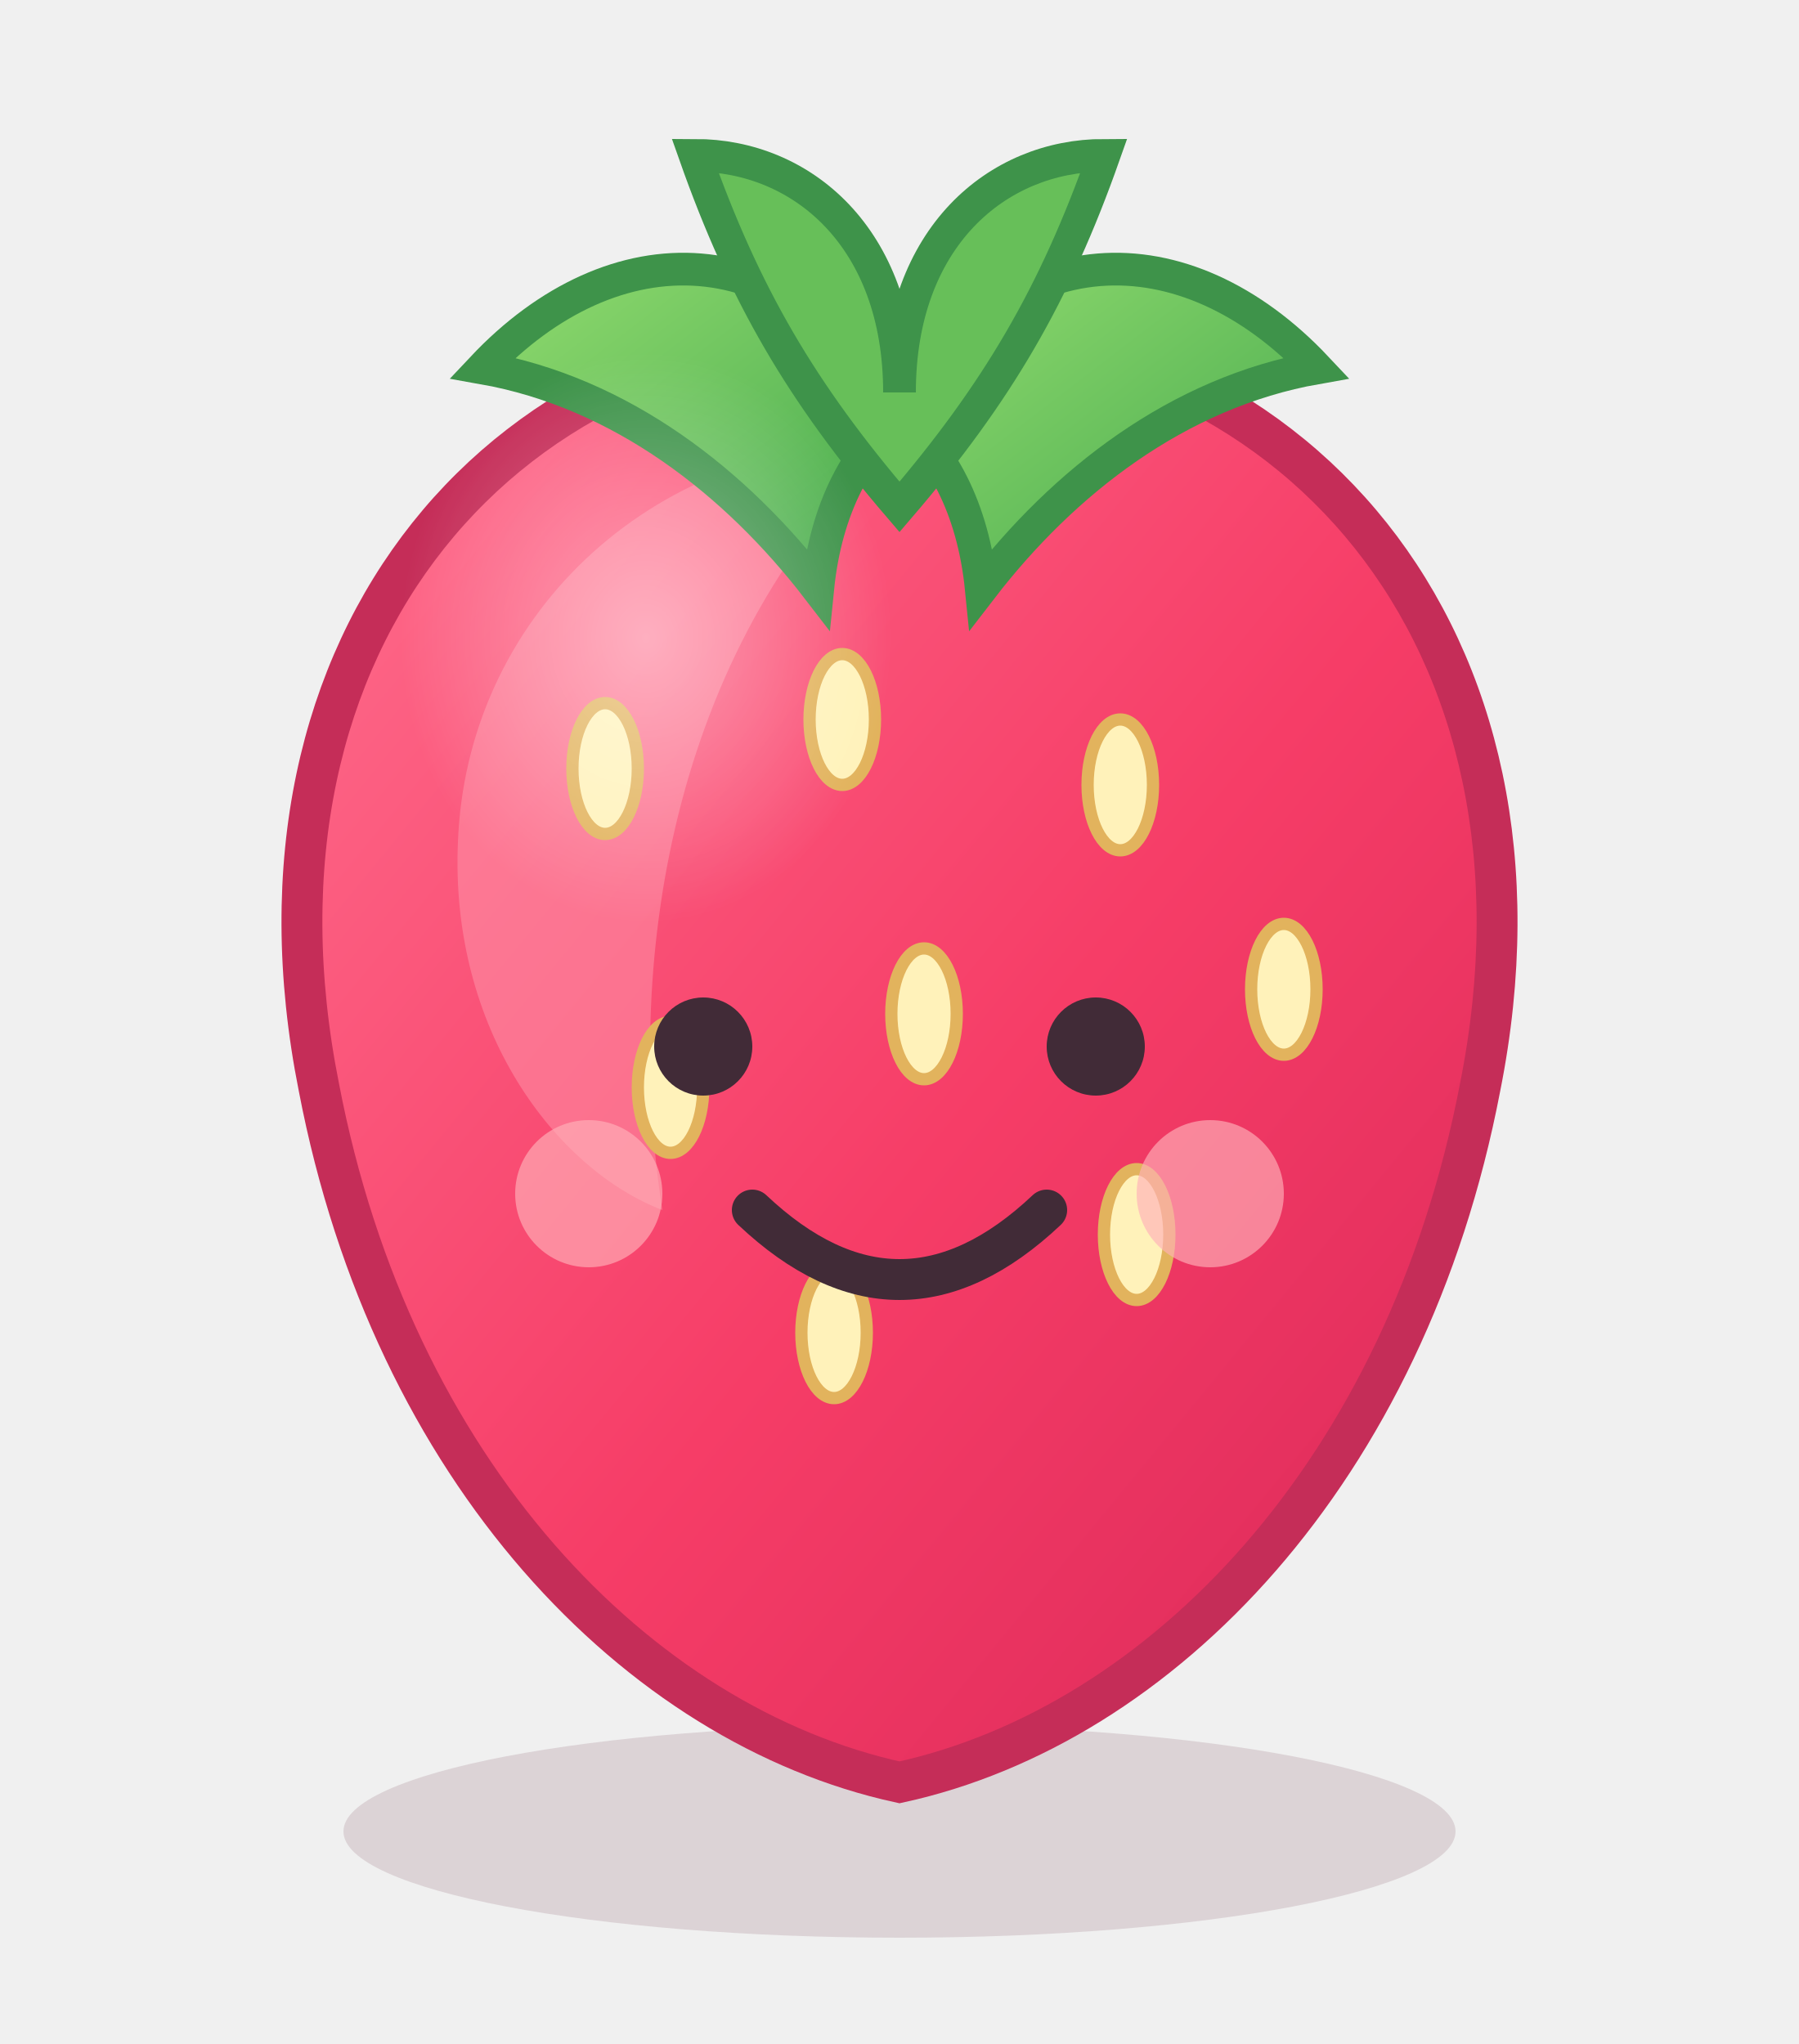
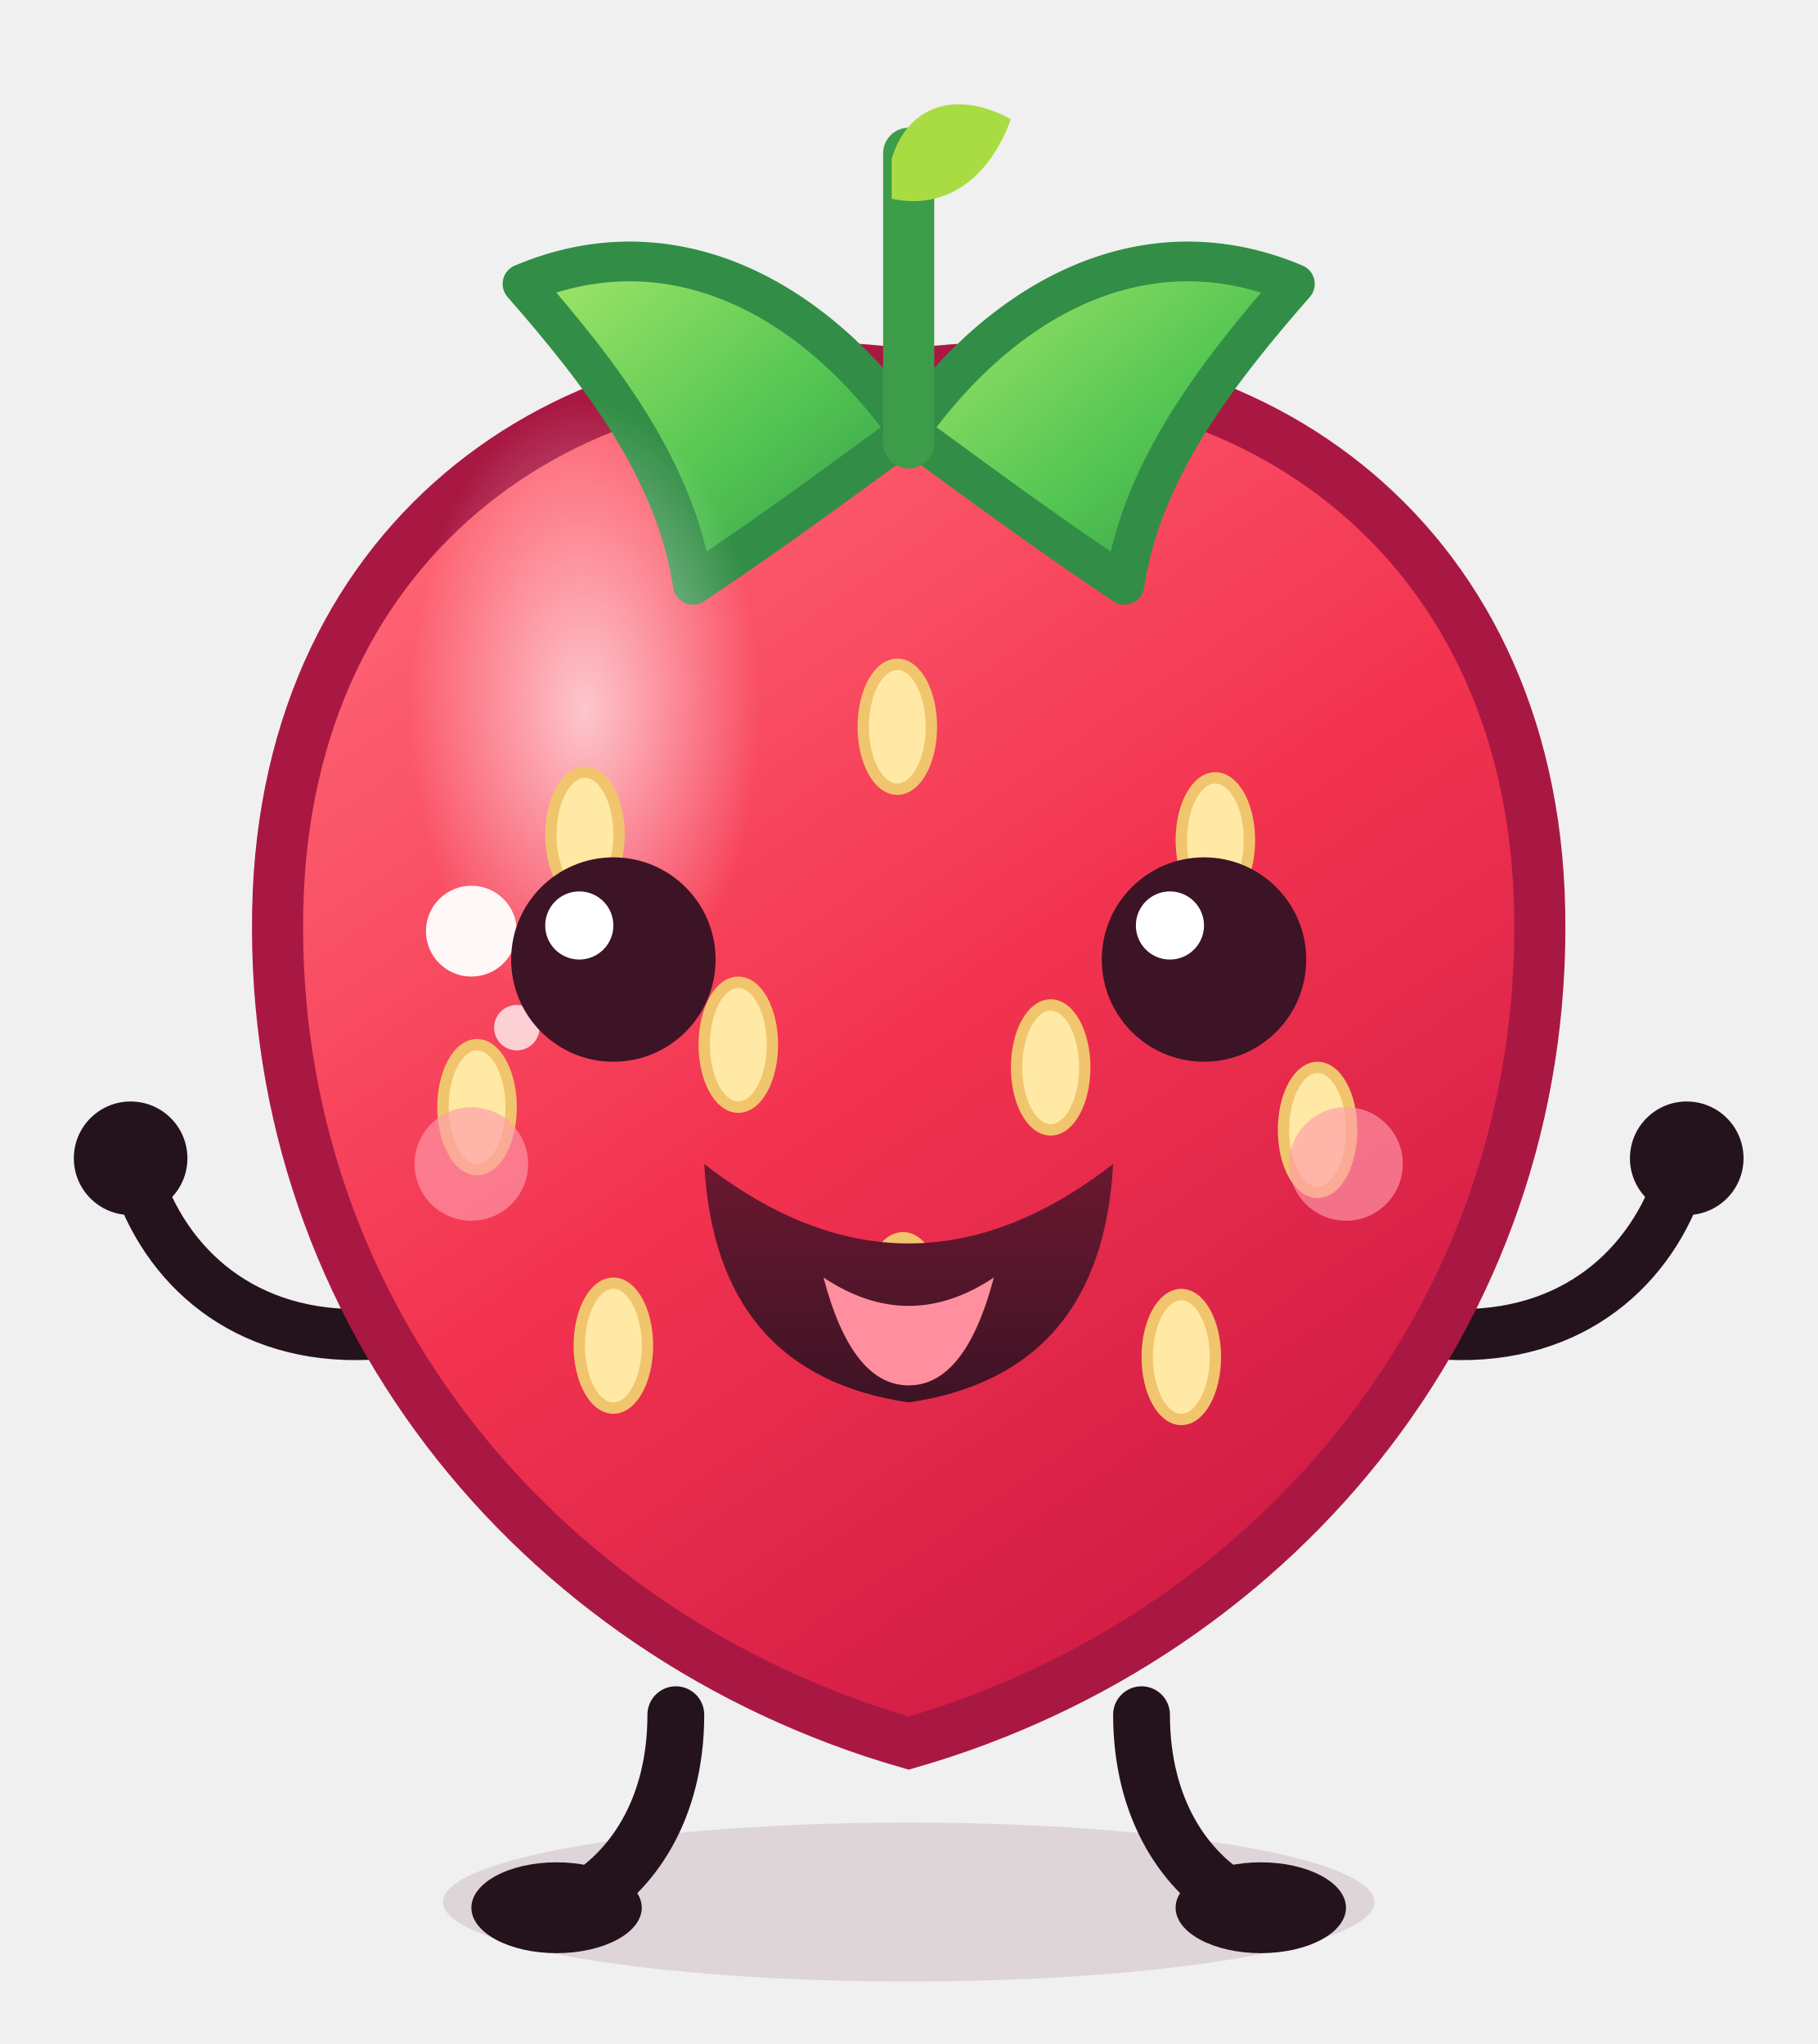
- <svg xmlns="http://www.w3.org/2000/svg" width="220" height="250" viewBox="0 0 220 250">
+ <svg xmlns="http://www.w3.org/2000/svg" width="320" height="360" viewBox="0 0 320 360">
  <defs>
-     <linearGradient id="b" x1="0" y1="0" x2="1" y2="1">
-       <stop stop-color="#ff6f8e" />
-       <stop offset=".55" stop-color="#f63d67" />
-       <stop offset="1" stop-color="#d92758" />
+     <linearGradient id="berry" x1=".18" y1="0" x2=".82" y2="1">
+       <stop stop-color="#ff6b78" />
+       <stop offset=".48" stop-color="#f33450" />
+       <stop offset="1" stop-color="#c91643" />
    </linearGradient>
-     <linearGradient id="l" x1="0" y1="0" x2="1" y2="1">
-       <stop stop-color="#91db6e" />
-       <stop offset="1" stop-color="#45a94e" />
+     <linearGradient id="leaf" x1="0" y1="0" x2="1" y2="1">
+       <stop stop-color="#a6e86a" />
+       <stop offset=".55" stop-color="#55c653" />
+       <stop offset="1" stop-color="#2f9749" />
    </linearGradient>
-     <radialGradient id="h">
-       <stop stop-color="#fff" stop-opacity=".9" />
+     <radialGradient id="shine">
+       <stop stop-color="#fff" stop-opacity=".98" />
      <stop offset="1" stop-color="#fff" stop-opacity="0" />
    </radialGradient>
+     <linearGradient id="mouth" x1="0" y1="0" x2="0" y2="1">
+       <stop stop-color="#6b1831" />
+       <stop offset="1" stop-color="#3d1324" />
+     </linearGradient>
  </defs>
-   <ellipse cx="110" cy="224" rx="68" ry="13" fill="#713b4d" opacity=".16" />
-   <path d="M110 40 C62 39 28 78 39 133 C48 180 78 211 110 218 C142 211 172 180 181 133 C192 78 158 39 110 40Z" fill="url(#b)" stroke="#c52d58" stroke-width="5" />
-   <path d="M109 54 C79 54 57 76 56 103 C55 126 68 143 81 148 C76 116 83 78 109 54Z" fill="#ff9aae" opacity=".48" />
-   <path d="M110 51 C97 28 75 28 59 45 C76 48 90 59 100 72 C101 62 105 55 110 51Z" fill="url(#l)" stroke="#3e934a" stroke-width="4" />
-   <path d="M110 51 C123 28 145 28 161 45 C144 48 130 59 120 72 C119 62 115 55 110 51Z" fill="url(#l)" stroke="#3e934a" stroke-width="4" />
-   <path d="M110 48 C110 29 98 19 85 19 C91 36 98 48 110 62 C122 48 129 36 135 19 C122 19 110 29 110 48Z" fill="#67bf59" stroke="#3e934a" stroke-width="4" />
-   <g fill="#fff2ba" stroke="#e2b35d" stroke-width="1.5">
-     <ellipse cx="74" cy="94" rx="4" ry="8" />
-     <ellipse cx="103" cy="88" rx="4" ry="8" />
-     <ellipse cx="137" cy="96" rx="4" ry="8" />
-     <ellipse cx="157" cy="121" rx="4" ry="8" />
-     <ellipse cx="82" cy="133" rx="4" ry="8" />
-     <ellipse cx="113" cy="124" rx="4" ry="8" />
-     <ellipse cx="139" cy="151" rx="4" ry="8" />
-     <ellipse cx="102" cy="163" rx="4" ry="8" />
+   <ellipse cx="160" cy="335" rx="82" ry="14" fill="#6f2a40" opacity=".14" />
+   <g fill="none" stroke="#24131d" stroke-width="9" stroke-linecap="round" stroke-linejoin="round">
+     <path d="M65 235 C43 236 29 223 24 207" />
+     <path d="M255 235 C277 236 291 223 296 207" />
  </g>
-   <ellipse cx="79" cy="78" rx="30" ry="35" fill="url(#h)" opacity=".45" />
-   <circle cx="86" cy="128" r="6" fill="#412b37" />
-   <circle cx="134" cy="128" r="6" fill="#412b37" />
-   <path d="M92 148 Q110 165 128 148" fill="none" stroke="#412b37" stroke-width="5" stroke-linecap="round" />
-   <circle cx="72" cy="146" r="9" fill="#ffb1b9" opacity=".65" />
-   <circle cx="148" cy="146" r="9" fill="#ffb1b9" opacity=".65" />
+   <g fill="#24131d">
+     <circle cx="23" cy="204" r="10" />
+     <circle cx="297" cy="204" r="10" />
+   </g>
+   <path d="M160 66 C105 58 52 91 49 157 C46 229 94 288 160 307 C226 288 274 229 271 157 C268 91 215 58 160 66Z" fill="url(#berry)" stroke="#a91843" stroke-width="9" />
+   <path d="M160 76 C143 52 118 39 92 50 C106 66 119 83 122 103 C137 93 149 84 160 76Z" fill="url(#leaf)" stroke="#328e46" stroke-width="7" stroke-linejoin="round" />
+   <path d="M160 76 C177 52 202 39 228 50 C214 66 201 83 198 103 C183 93 171 84 160 76Z" fill="url(#leaf)" stroke="#328e46" stroke-width="7" stroke-linejoin="round" />
+   <path d="M160 78 C160 54 160 39 160 27" fill="none" stroke="#3d9c49" stroke-width="9" stroke-linecap="round" />
+   <path d="M157 28 C160 18 169 16 178 21 C174 32 166 37 157 35Z" fill="#a9dc43" />
+   <ellipse cx="103" cy="125" rx="31" ry="54" fill="url(#shine)" opacity=".68" />
+   <circle cx="83" cy="164" r="8" fill="#fff" opacity=".95" />
+   <circle cx="91" cy="181" r="4" fill="#fff" opacity=".75" />
+   <g fill="#ffe9a5" stroke="#f1c56d" stroke-width="2">
+     <ellipse cx="103" cy="147" rx="6" ry="11" />
+     <ellipse cx="158" cy="128" rx="6" ry="11" />
+     <ellipse cx="214" cy="148" rx="6" ry="11" />
+     <ellipse cx="84" cy="195" rx="6" ry="11" />
+     <ellipse cx="130" cy="184" rx="6" ry="11" />
+     <ellipse cx="185" cy="188" rx="6" ry="11" />
+     <ellipse cx="232" cy="199" rx="6" ry="11" />
+     <ellipse cx="108" cy="237" rx="6" ry="11" />
+     <ellipse cx="159" cy="229" rx="6" ry="11" />
+     <ellipse cx="208" cy="239" rx="6" ry="11" />
+   </g>
+   <g fill="#3c1425">
+     <circle cx="108" cy="169" r="18" />
+     <circle cx="212" cy="169" r="18" />
+     <circle cx="102" cy="163" r="6" fill="#fff" />
+     <circle cx="206" cy="163" r="6" fill="#fff" />
+   </g>
+   <path d="M124 205 Q160 233 196 205 Q194 242 160 247 Q126 242 124 205Z" fill="url(#mouth)" />
+   <path d="M145 225 Q160 235 175 225 Q170 244 160 244 Q150 244 145 225Z" fill="#ff8f9e" />
+   <circle cx="83" cy="205" r="10" fill="#ff9baa" opacity=".65" />
+   <circle cx="237" cy="205" r="10" fill="#ff9baa" opacity=".65" />
+   <g fill="none" stroke="#24131d" stroke-width="10" stroke-linecap="round">
+     <path d="M119 302 C119 319 111 330 102 335" />
+     <path d="M201 302 C201 319 209 330 218 335" />
+   </g>
+   <g fill="#24131d">
+     <ellipse cx="98" cy="336" rx="15" ry="8" />
+     <ellipse cx="222" cy="336" rx="15" ry="8" />
+   </g>
</svg>
